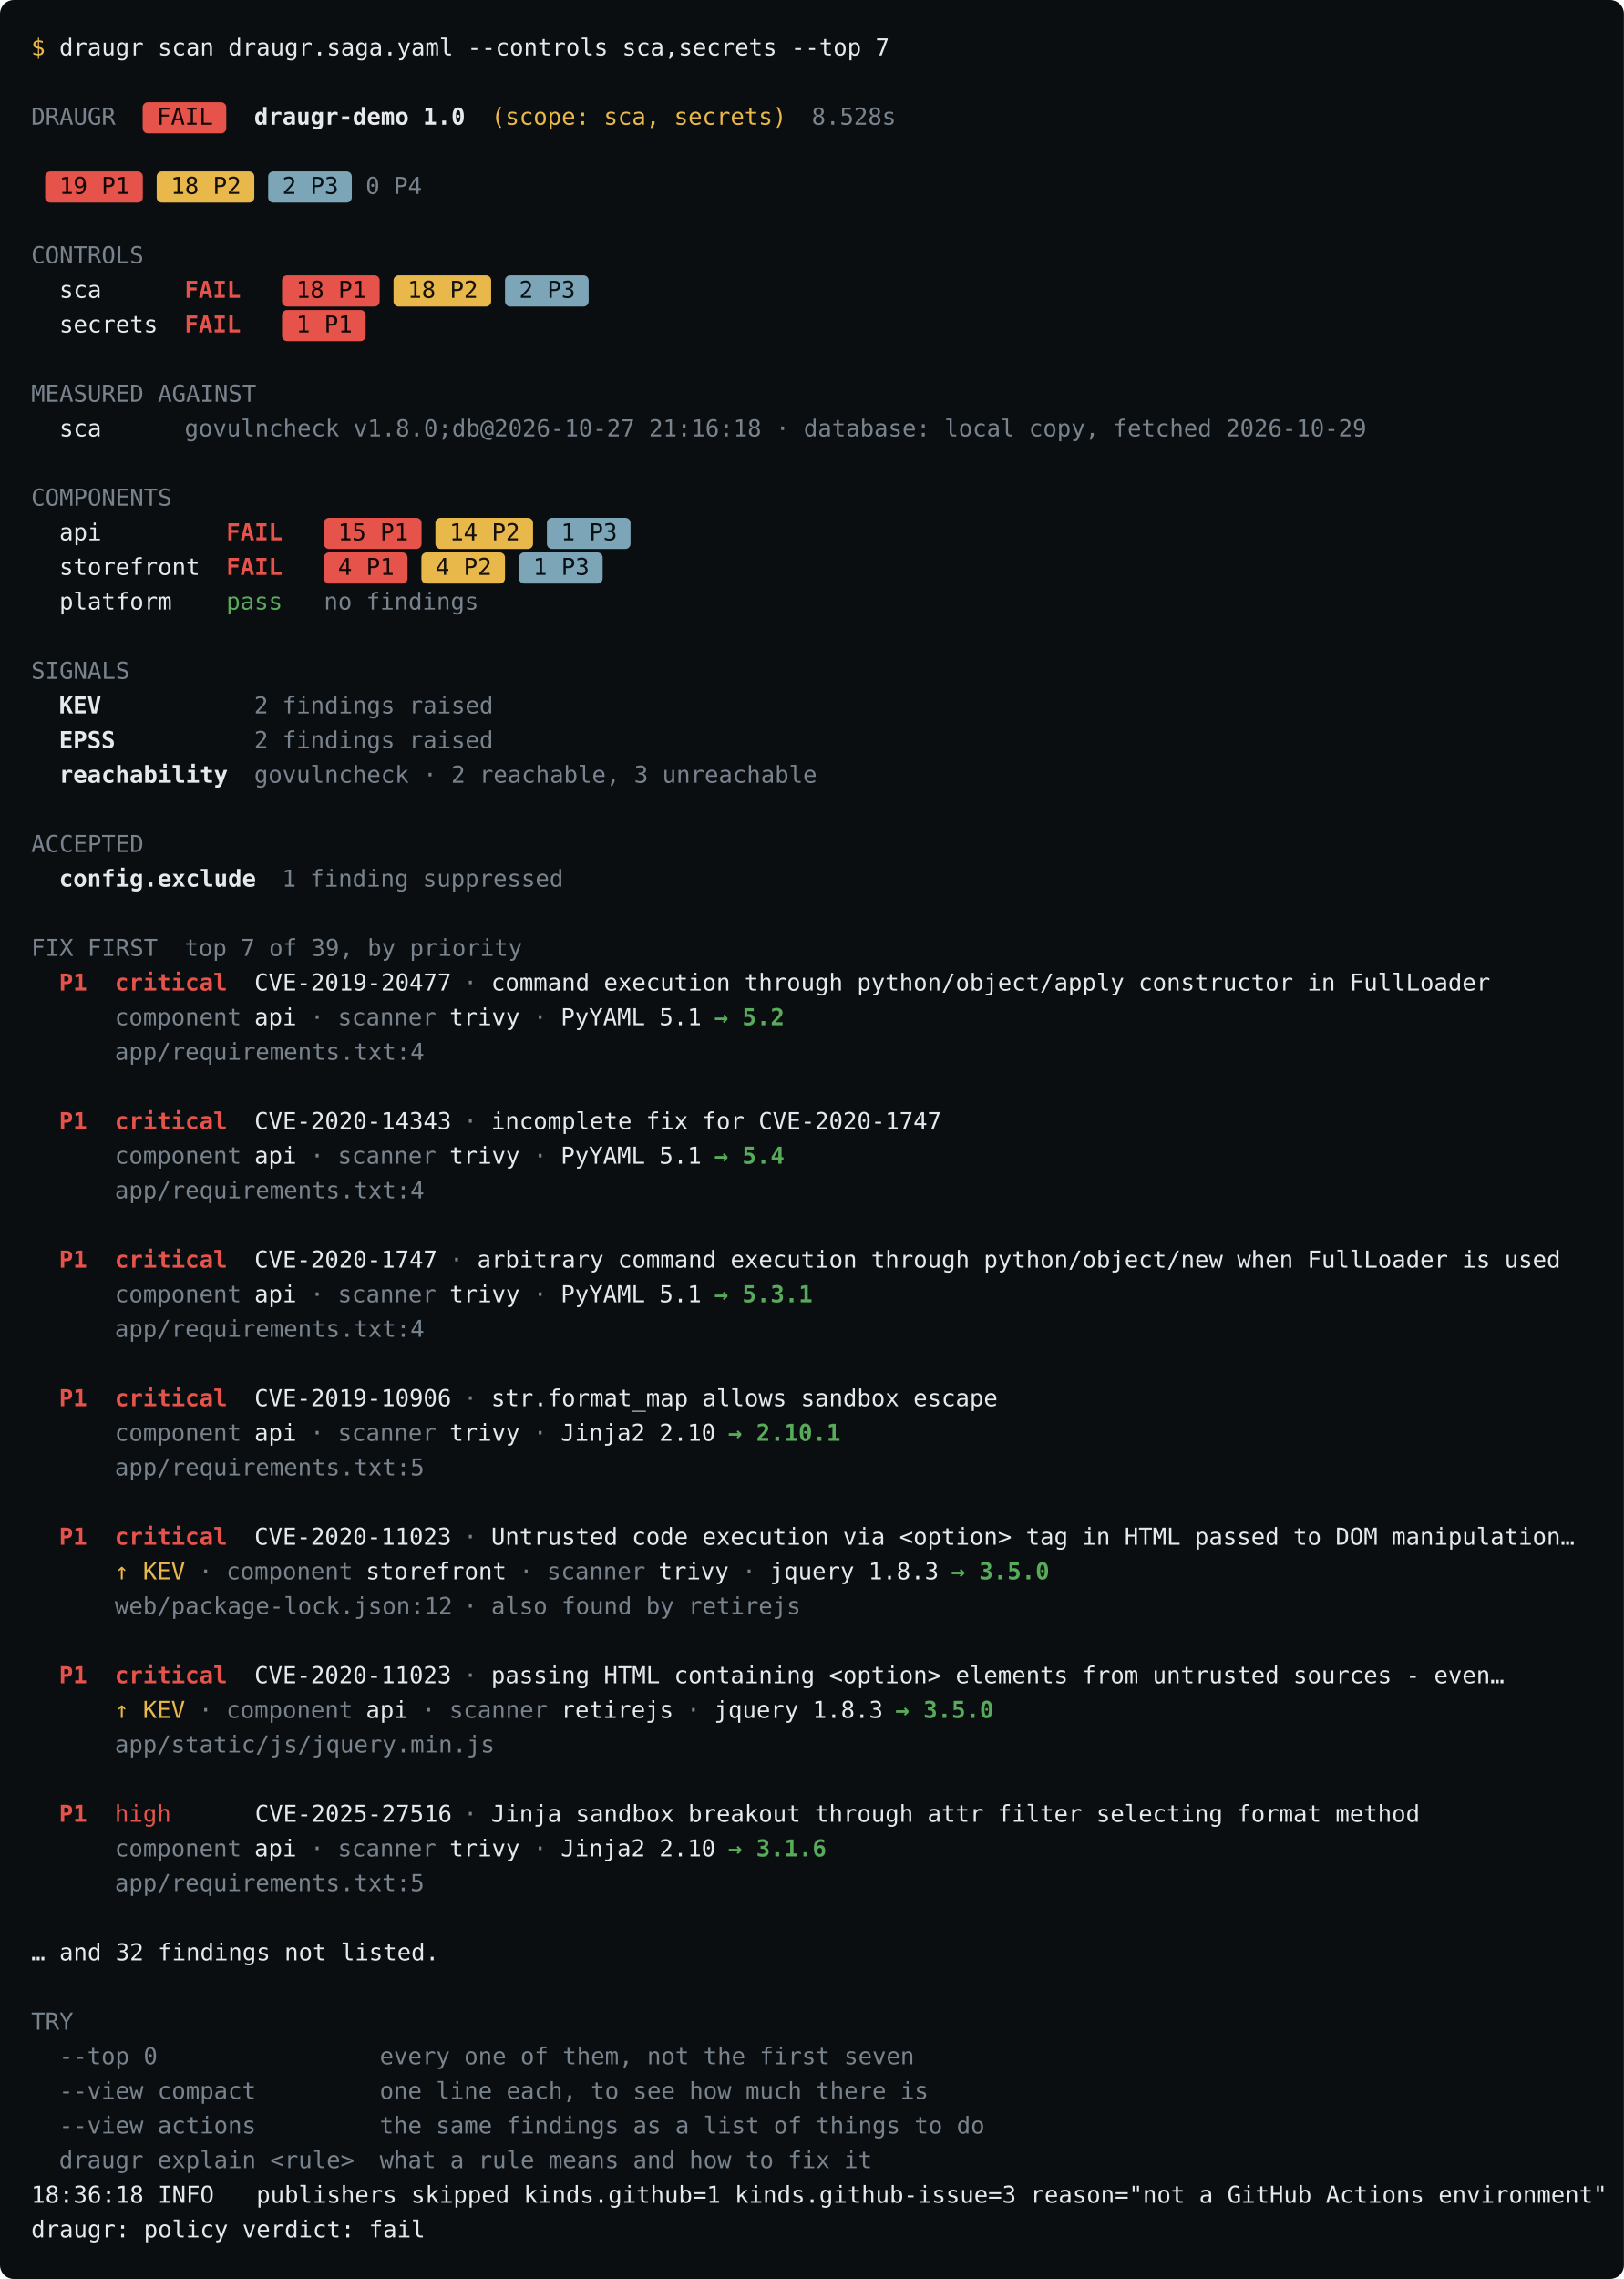
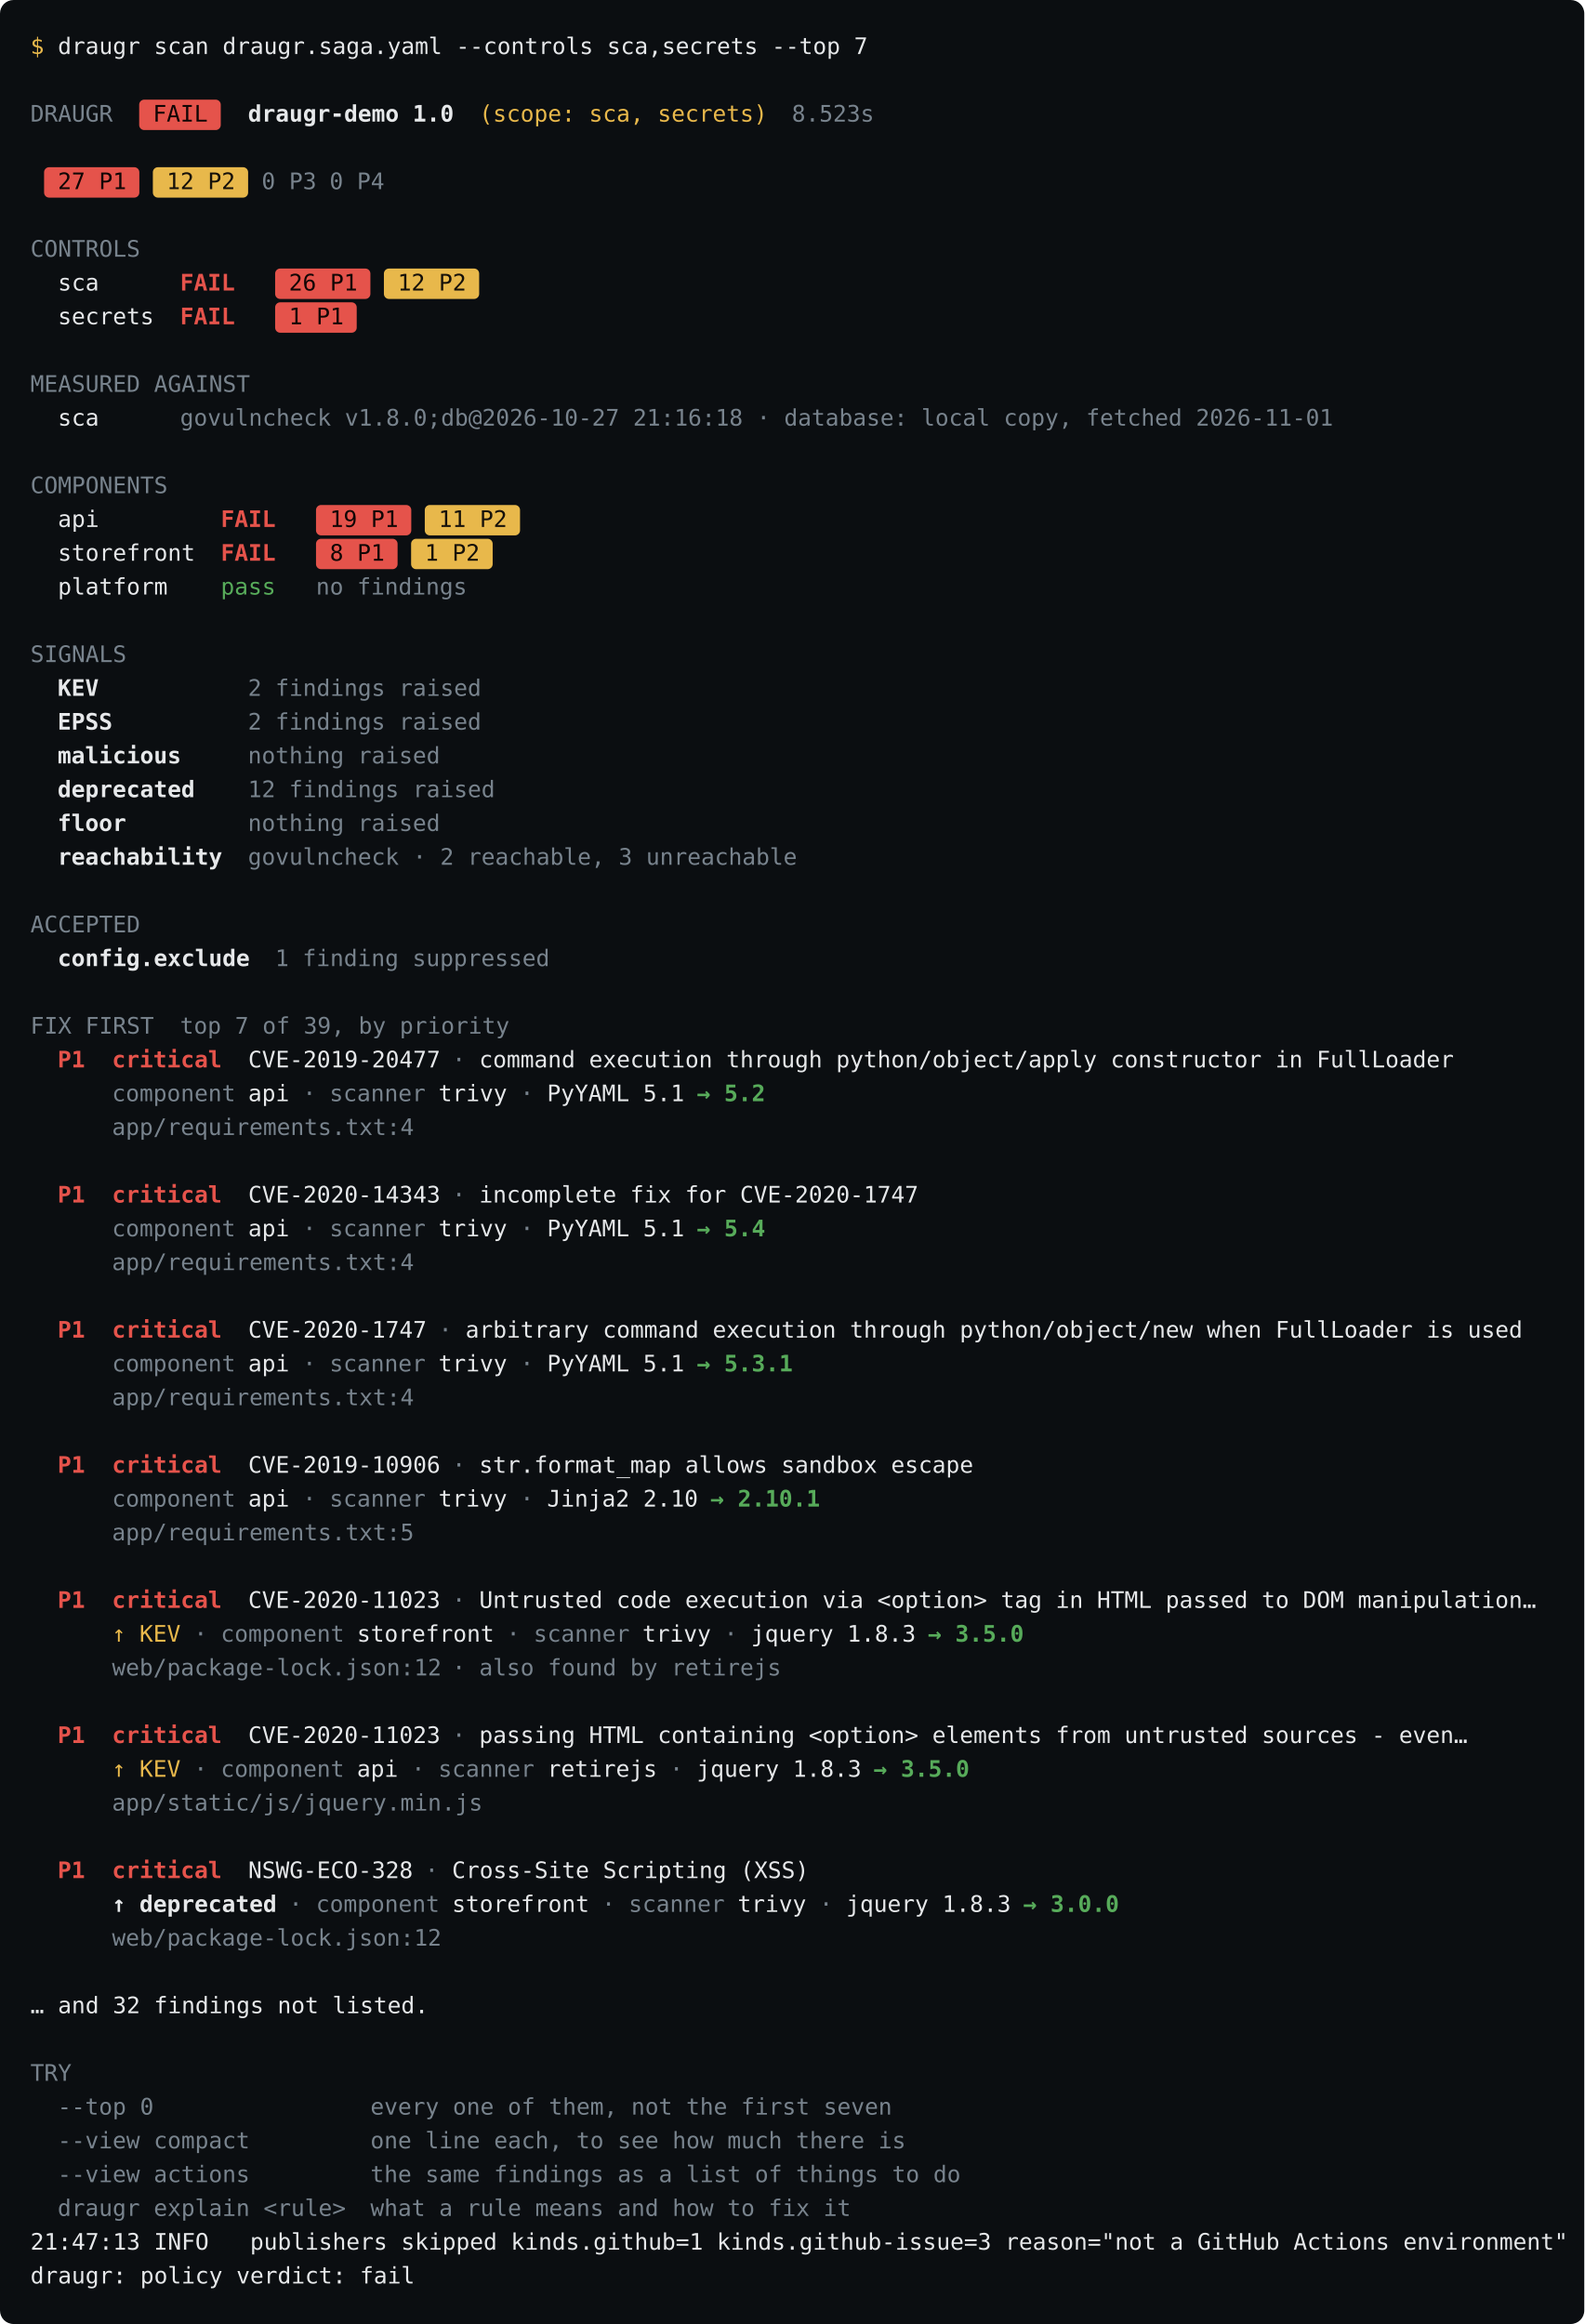
- <svg xmlns="http://www.w3.org/2000/svg" width="938" height="1316" viewBox="0 0 938 1316" font-family="&quot;JetBrains Mono&quot;,&quot;SFMono-Regular&quot;,ui-monospace,&quot;Menlo&quot;,&quot;DejaVu Sans Mono&quot;,monospace" font-size="13.5">
+ <svg xmlns="http://www.w3.org/2000/svg" width="938" height="1376" viewBox="0 0 938 1376" font-family="&quot;JetBrains Mono&quot;,&quot;SFMono-Regular&quot;,ui-monospace,&quot;Menlo&quot;,&quot;DejaVu Sans Mono&quot;,monospace" font-size="13.5">
  <rect width="100%" height="100%" rx="8" fill="#0b0e11" />
  <text x="18.0" y="32.0" fill="rgb(232,184,75)" xml:space="preserve">$</text>
  <text x="26.1" y="32.0" fill="#e6e8ea" xml:space="preserve"> draugr scan draugr.saga.yaml --controls sca,secrets --top 7</text>
  <text x="18.0" y="72.0" fill="rgb(120,131,141)" xml:space="preserve">DRAUGR</text>
  <rect x="82.4" y="59.0" width="48.3" height="18.0" rx="3" fill="rgb(229,83,75)" />
  <text x="82.4" y="72.0" fill="rgb(18,6,5)" xml:space="preserve"> FAIL </text>
  <text x="146.8" y="72.0" fill="#e6e8ea" font-weight="600" xml:space="preserve">draugr-demo 1.0</text>
  <text x="283.7" y="72.0" fill="rgb(232,184,75)" xml:space="preserve">(scope: sca, secrets)</text>
-   <text x="468.8" y="72.0" fill="rgb(120,131,141)" xml:space="preserve">8.528s</text>
+   <text x="468.8" y="72.0" fill="rgb(120,131,141)" xml:space="preserve">8.523s</text>
  <rect x="26.1" y="99.0" width="56.4" height="18.0" rx="3" fill="rgb(229,83,75)" />
-   <text x="26.1" y="112.0" fill="rgb(18,6,5)" xml:space="preserve"> 19 P1 </text>
+   <text x="26.1" y="112.0" fill="rgb(18,6,5)" xml:space="preserve"> 27 P1 </text>
  <rect x="90.5" y="99.0" width="56.4" height="18.0" rx="3" fill="rgb(232,184,75)" />
-   <text x="90.5" y="112.0" fill="rgb(22,17,10)" xml:space="preserve"> 18 P2 </text>
-   <rect x="154.9" y="99.0" width="48.3" height="18.0" rx="3" fill="rgb(124,166,184)" />
-   <text x="154.9" y="112.0" fill="rgb(10,17,22)" xml:space="preserve"> 2 P3 </text>
-   <text x="211.2" y="112.0" fill="rgb(120,131,141)" xml:space="preserve">0 P4</text>
+   <text x="90.5" y="112.0" fill="rgb(22,17,10)" xml:space="preserve"> 12 P2 </text>
+   <text x="154.9" y="112.0" fill="rgb(120,131,141)" xml:space="preserve">0 P3</text>
+   <text x="195.1" y="112.0" fill="rgb(120,131,141)" xml:space="preserve">0 P4</text>
  <text x="18.0" y="152.0" fill="rgb(120,131,141)" xml:space="preserve">CONTROLS</text>
  <text x="18.0" y="172.0" fill="#e6e8ea" xml:space="preserve">  sca      </text>
  <text x="106.6" y="172.0" fill="rgb(229,83,75)" font-weight="600" xml:space="preserve">FAIL </text>
  <rect x="162.9" y="159.0" width="56.4" height="18.0" rx="3" fill="rgb(229,83,75)" />
-   <text x="162.9" y="172.0" fill="rgb(18,6,5)" xml:space="preserve"> 18 P1 </text>
+   <text x="162.9" y="172.0" fill="rgb(18,6,5)" xml:space="preserve"> 26 P1 </text>
  <rect x="227.3" y="159.0" width="56.4" height="18.0" rx="3" fill="rgb(232,184,75)" />
-   <text x="227.3" y="172.0" fill="rgb(22,17,10)" xml:space="preserve"> 18 P2 </text>
-   <rect x="291.7" y="159.0" width="48.3" height="18.0" rx="3" fill="rgb(124,166,184)" />
-   <text x="291.7" y="172.0" fill="rgb(10,17,22)" xml:space="preserve"> 2 P3 </text>
+   <text x="227.3" y="172.0" fill="rgb(22,17,10)" xml:space="preserve"> 12 P2 </text>
  <text x="18.0" y="192.0" fill="#e6e8ea" xml:space="preserve">  secrets  </text>
  <text x="106.6" y="192.0" fill="rgb(229,83,75)" font-weight="600" xml:space="preserve">FAIL </text>
  <rect x="162.9" y="179.0" width="48.3" height="18.0" rx="3" fill="rgb(229,83,75)" />
  <text x="162.9" y="192.0" fill="rgb(18,6,5)" xml:space="preserve"> 1 P1 </text>
  <text x="18.0" y="232.0" fill="rgb(120,131,141)" xml:space="preserve">MEASURED AGAINST</text>
  <text x="18.0" y="252.0" fill="#e6e8ea" xml:space="preserve">  sca      </text>
-   <text x="106.6" y="252.0" fill="rgb(120,131,141)" xml:space="preserve">govulncheck v1.8.0;db@2026-10-27 21:16:18 · database: local copy, fetched 2026-10-29</text>
+   <text x="106.6" y="252.0" fill="rgb(120,131,141)" xml:space="preserve">govulncheck v1.8.0;db@2026-10-27 21:16:18 · database: local copy, fetched 2026-11-01</text>
  <text x="18.0" y="292.0" fill="rgb(120,131,141)" xml:space="preserve">COMPONENTS</text>
  <text x="18.0" y="312.0" fill="#e6e8ea" xml:space="preserve">  api         </text>
  <text x="130.7" y="312.0" fill="rgb(229,83,75)" font-weight="600" xml:space="preserve">FAIL </text>
  <rect x="187.1" y="299.0" width="56.4" height="18.0" rx="3" fill="rgb(229,83,75)" />
-   <text x="187.1" y="312.0" fill="rgb(18,6,5)" xml:space="preserve"> 15 P1 </text>
+   <text x="187.1" y="312.0" fill="rgb(18,6,5)" xml:space="preserve"> 19 P1 </text>
  <rect x="251.5" y="299.0" width="56.4" height="18.0" rx="3" fill="rgb(232,184,75)" />
-   <text x="251.5" y="312.0" fill="rgb(22,17,10)" xml:space="preserve"> 14 P2 </text>
-   <rect x="315.9" y="299.0" width="48.3" height="18.0" rx="3" fill="rgb(124,166,184)" />
-   <text x="315.9" y="312.0" fill="rgb(10,17,22)" xml:space="preserve"> 1 P3 </text>
+   <text x="251.5" y="312.0" fill="rgb(22,17,10)" xml:space="preserve"> 11 P2 </text>
  <text x="18.0" y="332.0" fill="#e6e8ea" xml:space="preserve">  storefront  </text>
  <text x="130.7" y="332.0" fill="rgb(229,83,75)" font-weight="600" xml:space="preserve">FAIL </text>
  <rect x="187.1" y="319.0" width="48.3" height="18.0" rx="3" fill="rgb(229,83,75)" />
-   <text x="187.1" y="332.0" fill="rgb(18,6,5)" xml:space="preserve"> 4 P1 </text>
+   <text x="187.1" y="332.0" fill="rgb(18,6,5)" xml:space="preserve"> 8 P1 </text>
  <rect x="243.4" y="319.0" width="48.3" height="18.0" rx="3" fill="rgb(232,184,75)" />
-   <text x="243.4" y="332.0" fill="rgb(22,17,10)" xml:space="preserve"> 4 P2 </text>
-   <rect x="299.8" y="319.0" width="48.3" height="18.0" rx="3" fill="rgb(124,166,184)" />
-   <text x="299.8" y="332.0" fill="rgb(10,17,22)" xml:space="preserve"> 1 P3 </text>
+   <text x="243.4" y="332.0" fill="rgb(22,17,10)" xml:space="preserve"> 1 P2 </text>
  <text x="18.0" y="352.0" fill="#e6e8ea" xml:space="preserve">  platform    </text>
  <text x="130.7" y="352.0" fill="rgb(87,171,90)" xml:space="preserve">pass </text>
  <text x="187.1" y="352.0" fill="rgb(120,131,141)" xml:space="preserve">no findings</text>
  <text x="18.0" y="392.0" fill="rgb(120,131,141)" xml:space="preserve">SIGNALS</text>
  <text x="34.1" y="412.0" fill="#e6e8ea" font-weight="600" xml:space="preserve">KEV</text>
  <text x="146.8" y="412.0" fill="rgb(120,131,141)" xml:space="preserve">2 findings raised</text>
  <text x="34.1" y="432.0" fill="#e6e8ea" font-weight="600" xml:space="preserve">EPSS</text>
  <text x="146.8" y="432.0" fill="rgb(120,131,141)" xml:space="preserve">2 findings raised</text>
-   <text x="34.1" y="452.0" fill="#e6e8ea" font-weight="600" xml:space="preserve">reachability</text>
-   <text x="146.8" y="452.0" fill="rgb(120,131,141)" xml:space="preserve">govulncheck · 2 reachable, 3 unreachable</text>
-   <text x="18.0" y="492.0" fill="rgb(120,131,141)" xml:space="preserve">ACCEPTED</text>
-   <text x="34.1" y="512.0" fill="#e6e8ea" font-weight="600" xml:space="preserve">config.exclude</text>
-   <text x="162.9" y="512.0" fill="rgb(120,131,141)" xml:space="preserve">1 finding suppressed</text>
-   <text x="18.0" y="552.0" fill="rgb(120,131,141)" xml:space="preserve">FIX FIRST</text>
-   <text x="106.6" y="552.0" fill="rgb(120,131,141)" xml:space="preserve">top 7 of 39, by priority</text>
-   <text x="34.1" y="572.0" fill="rgb(229,83,75)" font-weight="600" xml:space="preserve">P1</text>
-   <text x="66.3" y="572.0" fill="rgb(229,83,75)" font-weight="600" xml:space="preserve">critical</text>
-   <text x="130.7" y="572.0" fill="#e6e8ea" xml:space="preserve">  CVE-2019-20477</text>
-   <text x="259.5" y="572.0" fill="rgb(120,131,141)" xml:space="preserve"> · </text>
-   <text x="283.7" y="572.0" fill="#e6e8ea" xml:space="preserve">command execution through python/object/apply constructor in FullLoader</text>
-   <text x="66.3" y="592.0" fill="rgb(120,131,141)" xml:space="preserve">component</text>
-   <text x="138.8" y="592.0" fill="#e6e8ea" xml:space="preserve"> api</text>
-   <text x="171.0" y="592.0" fill="rgb(120,131,141)" xml:space="preserve"> · </text>
-   <text x="195.1" y="592.0" fill="rgb(120,131,141)" xml:space="preserve">scanner</text>
-   <text x="251.5" y="592.0" fill="#e6e8ea" xml:space="preserve"> trivy</text>
-   <text x="299.8" y="592.0" fill="rgb(120,131,141)" xml:space="preserve"> · </text>
-   <text x="323.9" y="592.0" fill="#e6e8ea" xml:space="preserve">PyYAML 5.1 </text>
-   <text x="412.5" y="592.0" fill="rgb(87,171,90)" font-weight="600" xml:space="preserve">→ 5.2</text>
-   <text x="66.3" y="612.0" fill="rgb(120,131,141)" xml:space="preserve">app/requirements.txt:4</text>
-   <text x="34.1" y="652.0" fill="rgb(229,83,75)" font-weight="600" xml:space="preserve">P1</text>
-   <text x="66.3" y="652.0" fill="rgb(229,83,75)" font-weight="600" xml:space="preserve">critical</text>
-   <text x="130.7" y="652.0" fill="#e6e8ea" xml:space="preserve">  CVE-2020-14343</text>
-   <text x="259.5" y="652.0" fill="rgb(120,131,141)" xml:space="preserve"> · </text>
-   <text x="283.7" y="652.0" fill="#e6e8ea" xml:space="preserve">incomplete fix for CVE-2020-1747</text>
-   <text x="66.3" y="672.0" fill="rgb(120,131,141)" xml:space="preserve">component</text>
-   <text x="138.8" y="672.0" fill="#e6e8ea" xml:space="preserve"> api</text>
-   <text x="171.0" y="672.0" fill="rgb(120,131,141)" xml:space="preserve"> · </text>
-   <text x="195.1" y="672.0" fill="rgb(120,131,141)" xml:space="preserve">scanner</text>
-   <text x="251.5" y="672.0" fill="#e6e8ea" xml:space="preserve"> trivy</text>
-   <text x="299.8" y="672.0" fill="rgb(120,131,141)" xml:space="preserve"> · </text>
-   <text x="323.9" y="672.0" fill="#e6e8ea" xml:space="preserve">PyYAML 5.1 </text>
-   <text x="412.5" y="672.0" fill="rgb(87,171,90)" font-weight="600" xml:space="preserve">→ 5.4</text>
-   <text x="66.3" y="692.0" fill="rgb(120,131,141)" xml:space="preserve">app/requirements.txt:4</text>
-   <text x="34.1" y="732.0" fill="rgb(229,83,75)" font-weight="600" xml:space="preserve">P1</text>
-   <text x="66.3" y="732.0" fill="rgb(229,83,75)" font-weight="600" xml:space="preserve">critical</text>
-   <text x="130.7" y="732.0" fill="#e6e8ea" xml:space="preserve">  CVE-2020-1747</text>
-   <text x="251.5" y="732.0" fill="rgb(120,131,141)" xml:space="preserve"> · </text>
-   <text x="275.6" y="732.0" fill="#e6e8ea" xml:space="preserve">arbitrary command execution through python/object/new when FullLoader is used</text>
-   <text x="66.3" y="752.0" fill="rgb(120,131,141)" xml:space="preserve">component</text>
-   <text x="138.8" y="752.0" fill="#e6e8ea" xml:space="preserve"> api</text>
-   <text x="171.0" y="752.0" fill="rgb(120,131,141)" xml:space="preserve"> · </text>
-   <text x="195.1" y="752.0" fill="rgb(120,131,141)" xml:space="preserve">scanner</text>
-   <text x="251.5" y="752.0" fill="#e6e8ea" xml:space="preserve"> trivy</text>
-   <text x="299.8" y="752.0" fill="rgb(120,131,141)" xml:space="preserve"> · </text>
-   <text x="323.9" y="752.0" fill="#e6e8ea" xml:space="preserve">PyYAML 5.1 </text>
-   <text x="412.5" y="752.0" fill="rgb(87,171,90)" font-weight="600" xml:space="preserve">→ 5.3.1</text>
-   <text x="66.3" y="772.0" fill="rgb(120,131,141)" xml:space="preserve">app/requirements.txt:4</text>
-   <text x="34.1" y="812.0" fill="rgb(229,83,75)" font-weight="600" xml:space="preserve">P1</text>
-   <text x="66.3" y="812.0" fill="rgb(229,83,75)" font-weight="600" xml:space="preserve">critical</text>
-   <text x="130.7" y="812.0" fill="#e6e8ea" xml:space="preserve">  CVE-2019-10906</text>
-   <text x="259.5" y="812.0" fill="rgb(120,131,141)" xml:space="preserve"> · </text>
-   <text x="283.7" y="812.0" fill="#e6e8ea" xml:space="preserve">str.format_map allows sandbox escape</text>
-   <text x="66.3" y="832.0" fill="rgb(120,131,141)" xml:space="preserve">component</text>
-   <text x="138.8" y="832.0" fill="#e6e8ea" xml:space="preserve"> api</text>
-   <text x="171.0" y="832.0" fill="rgb(120,131,141)" xml:space="preserve"> · </text>
-   <text x="195.1" y="832.0" fill="rgb(120,131,141)" xml:space="preserve">scanner</text>
-   <text x="251.5" y="832.0" fill="#e6e8ea" xml:space="preserve"> trivy</text>
-   <text x="299.8" y="832.0" fill="rgb(120,131,141)" xml:space="preserve"> · </text>
-   <text x="323.9" y="832.0" fill="#e6e8ea" xml:space="preserve">Jinja2 2.10 </text>
-   <text x="420.5" y="832.0" fill="rgb(87,171,90)" font-weight="600" xml:space="preserve">→ 2.10.1</text>
-   <text x="66.3" y="852.0" fill="rgb(120,131,141)" xml:space="preserve">app/requirements.txt:5</text>
-   <text x="34.1" y="892.0" fill="rgb(229,83,75)" font-weight="600" xml:space="preserve">P1</text>
-   <text x="66.3" y="892.0" fill="rgb(229,83,75)" font-weight="600" xml:space="preserve">critical</text>
-   <text x="130.7" y="892.0" fill="#e6e8ea" xml:space="preserve">  CVE-2020-11023</text>
-   <text x="259.5" y="892.0" fill="rgb(120,131,141)" xml:space="preserve"> · </text>
-   <text x="283.7" y="892.0" fill="#e6e8ea" xml:space="preserve">Untrusted code execution via &lt;option&gt; tag in HTML passed to DOM manipulation…</text>
-   <text x="66.3" y="912.0" fill="rgb(232,184,75)" xml:space="preserve">↑ KEV</text>
-   <text x="106.6" y="912.0" fill="rgb(120,131,141)" xml:space="preserve"> · </text>
-   <text x="130.7" y="912.0" fill="rgb(120,131,141)" xml:space="preserve">component</text>
-   <text x="203.2" y="912.0" fill="#e6e8ea" xml:space="preserve"> storefront</text>
-   <text x="291.7" y="912.0" fill="rgb(120,131,141)" xml:space="preserve"> · </text>
-   <text x="315.9" y="912.0" fill="rgb(120,131,141)" xml:space="preserve">scanner</text>
-   <text x="372.2" y="912.0" fill="#e6e8ea" xml:space="preserve"> trivy</text>
-   <text x="420.5" y="912.0" fill="rgb(120,131,141)" xml:space="preserve"> · </text>
-   <text x="444.7" y="912.0" fill="#e6e8ea" xml:space="preserve">jquery 1.8.3 </text>
-   <text x="549.3" y="912.0" fill="rgb(87,171,90)" font-weight="600" xml:space="preserve">→ 3.5.0</text>
-   <text x="66.3" y="932.0" fill="rgb(120,131,141)" xml:space="preserve">web/package-lock.json:12</text>
-   <text x="259.5" y="932.0" fill="rgb(120,131,141)" xml:space="preserve"> · </text>
-   <text x="283.7" y="932.0" fill="rgb(120,131,141)" xml:space="preserve">also found by retirejs</text>
-   <text x="34.1" y="972.0" fill="rgb(229,83,75)" font-weight="600" xml:space="preserve">P1</text>
-   <text x="66.3" y="972.0" fill="rgb(229,83,75)" font-weight="600" xml:space="preserve">critical</text>
-   <text x="130.7" y="972.0" fill="#e6e8ea" xml:space="preserve">  CVE-2020-11023</text>
-   <text x="259.5" y="972.0" fill="rgb(120,131,141)" xml:space="preserve"> · </text>
-   <text x="283.7" y="972.0" fill="#e6e8ea" xml:space="preserve">passing HTML containing &lt;option&gt; elements from untrusted sources - even…</text>
-   <text x="66.3" y="992.0" fill="rgb(232,184,75)" xml:space="preserve">↑ KEV</text>
-   <text x="106.6" y="992.0" fill="rgb(120,131,141)" xml:space="preserve"> · </text>
-   <text x="130.7" y="992.0" fill="rgb(120,131,141)" xml:space="preserve">component</text>
-   <text x="203.2" y="992.0" fill="#e6e8ea" xml:space="preserve"> api</text>
-   <text x="235.4" y="992.0" fill="rgb(120,131,141)" xml:space="preserve"> · </text>
-   <text x="259.5" y="992.0" fill="rgb(120,131,141)" xml:space="preserve">scanner</text>
-   <text x="315.9" y="992.0" fill="#e6e8ea" xml:space="preserve"> retirejs</text>
-   <text x="388.3" y="992.0" fill="rgb(120,131,141)" xml:space="preserve"> · </text>
-   <text x="412.5" y="992.0" fill="#e6e8ea" xml:space="preserve">jquery 1.8.3 </text>
-   <text x="517.1" y="992.0" fill="rgb(87,171,90)" font-weight="600" xml:space="preserve">→ 3.5.0</text>
-   <text x="66.3" y="1012.0" fill="rgb(120,131,141)" xml:space="preserve">app/static/js/jquery.min.js</text>
-   <text x="34.1" y="1052.0" fill="rgb(229,83,75)" font-weight="600" xml:space="preserve">P1</text>
-   <text x="66.3" y="1052.0" fill="rgb(229,83,75)" xml:space="preserve">high</text>
-   <text x="98.5" y="1052.0" fill="#e6e8ea" xml:space="preserve">      CVE-2025-27516</text>
-   <text x="259.5" y="1052.0" fill="rgb(120,131,141)" xml:space="preserve"> · </text>
-   <text x="283.7" y="1052.0" fill="#e6e8ea" xml:space="preserve">Jinja sandbox breakout through attr filter selecting format method</text>
-   <text x="66.3" y="1072.0" fill="rgb(120,131,141)" xml:space="preserve">component</text>
-   <text x="138.8" y="1072.0" fill="#e6e8ea" xml:space="preserve"> api</text>
-   <text x="171.0" y="1072.0" fill="rgb(120,131,141)" xml:space="preserve"> · </text>
-   <text x="195.1" y="1072.0" fill="rgb(120,131,141)" xml:space="preserve">scanner</text>
-   <text x="251.5" y="1072.0" fill="#e6e8ea" xml:space="preserve"> trivy</text>
-   <text x="299.8" y="1072.0" fill="rgb(120,131,141)" xml:space="preserve"> · </text>
-   <text x="323.9" y="1072.0" fill="#e6e8ea" xml:space="preserve">Jinja2 2.10 </text>
-   <text x="420.5" y="1072.0" fill="rgb(87,171,90)" font-weight="600" xml:space="preserve">→ 3.1.6</text>
-   <text x="66.3" y="1092.0" fill="rgb(120,131,141)" xml:space="preserve">app/requirements.txt:5</text>
-   <text x="18.0" y="1132.0" fill="#e6e8ea" xml:space="preserve">… and 32 findings not listed.</text>
-   <text x="18.0" y="1172.0" fill="rgb(120,131,141)" xml:space="preserve">TRY</text>
-   <text x="34.1" y="1192.0" fill="rgb(120,131,141)" xml:space="preserve">--top 0</text>
-   <text x="219.3" y="1192.0" fill="rgb(120,131,141)" xml:space="preserve">every one of them, not the first seven</text>
-   <text x="34.1" y="1212.0" fill="rgb(120,131,141)" xml:space="preserve">--view compact</text>
-   <text x="219.3" y="1212.0" fill="rgb(120,131,141)" xml:space="preserve">one line each, to see how much there is</text>
-   <text x="34.1" y="1232.0" fill="rgb(120,131,141)" xml:space="preserve">--view actions</text>
-   <text x="219.3" y="1232.0" fill="rgb(120,131,141)" xml:space="preserve">the same findings as a list of things to do</text>
-   <text x="34.1" y="1252.0" fill="rgb(120,131,141)" xml:space="preserve">draugr explain &lt;rule&gt;</text>
-   <text x="219.3" y="1252.0" fill="rgb(120,131,141)" xml:space="preserve">what a rule means and how to fix it</text>
-   <text x="18.0" y="1272.0" fill="#e6e8ea" xml:space="preserve">18:36:18 INFO   publishers skipped kinds.github=1 kinds.github-issue=3 reason="not a GitHub Actions environment"</text>
-   <text x="18.0" y="1292.0" fill="#e6e8ea" xml:space="preserve">draugr: policy verdict: fail</text>
+   <text x="34.1" y="452.0" fill="#e6e8ea" font-weight="600" xml:space="preserve">malicious</text>
+   <text x="146.8" y="452.0" fill="rgb(120,131,141)" xml:space="preserve">nothing raised</text>
+   <text x="34.1" y="472.0" fill="#e6e8ea" font-weight="600" xml:space="preserve">deprecated</text>
+   <text x="146.8" y="472.0" fill="rgb(120,131,141)" xml:space="preserve">12 findings raised</text>
+   <text x="34.1" y="492.0" fill="#e6e8ea" font-weight="600" xml:space="preserve">floor</text>
+   <text x="146.8" y="492.0" fill="rgb(120,131,141)" xml:space="preserve">nothing raised</text>
+   <text x="34.1" y="512.0" fill="#e6e8ea" font-weight="600" xml:space="preserve">reachability</text>
+   <text x="146.8" y="512.0" fill="rgb(120,131,141)" xml:space="preserve">govulncheck · 2 reachable, 3 unreachable</text>
+   <text x="18.0" y="552.0" fill="rgb(120,131,141)" xml:space="preserve">ACCEPTED</text>
+   <text x="34.1" y="572.0" fill="#e6e8ea" font-weight="600" xml:space="preserve">config.exclude</text>
+   <text x="162.9" y="572.0" fill="rgb(120,131,141)" xml:space="preserve">1 finding suppressed</text>
+   <text x="18.0" y="612.0" fill="rgb(120,131,141)" xml:space="preserve">FIX FIRST</text>
+   <text x="106.6" y="612.0" fill="rgb(120,131,141)" xml:space="preserve">top 7 of 39, by priority</text>
+   <text x="34.1" y="632.0" fill="rgb(229,83,75)" font-weight="600" xml:space="preserve">P1</text>
+   <text x="66.3" y="632.0" fill="rgb(229,83,75)" font-weight="600" xml:space="preserve">critical</text>
+   <text x="130.7" y="632.0" fill="#e6e8ea" xml:space="preserve">  CVE-2019-20477</text>
+   <text x="259.5" y="632.0" fill="rgb(120,131,141)" xml:space="preserve"> · </text>
+   <text x="283.7" y="632.0" fill="#e6e8ea" xml:space="preserve">command execution through python/object/apply constructor in FullLoader</text>
+   <text x="66.3" y="652.0" fill="rgb(120,131,141)" xml:space="preserve">component</text>
+   <text x="138.8" y="652.0" fill="#e6e8ea" xml:space="preserve"> api</text>
+   <text x="171.0" y="652.0" fill="rgb(120,131,141)" xml:space="preserve"> · </text>
+   <text x="195.1" y="652.0" fill="rgb(120,131,141)" xml:space="preserve">scanner</text>
+   <text x="251.5" y="652.0" fill="#e6e8ea" xml:space="preserve"> trivy</text>
+   <text x="299.8" y="652.0" fill="rgb(120,131,141)" xml:space="preserve"> · </text>
+   <text x="323.9" y="652.0" fill="#e6e8ea" xml:space="preserve">PyYAML 5.1 </text>
+   <text x="412.5" y="652.0" fill="rgb(87,171,90)" font-weight="600" xml:space="preserve">→ 5.2</text>
+   <text x="66.3" y="672.0" fill="rgb(120,131,141)" xml:space="preserve">app/requirements.txt:4</text>
+   <text x="34.1" y="712.0" fill="rgb(229,83,75)" font-weight="600" xml:space="preserve">P1</text>
+   <text x="66.3" y="712.0" fill="rgb(229,83,75)" font-weight="600" xml:space="preserve">critical</text>
+   <text x="130.7" y="712.0" fill="#e6e8ea" xml:space="preserve">  CVE-2020-14343</text>
+   <text x="259.5" y="712.0" fill="rgb(120,131,141)" xml:space="preserve"> · </text>
+   <text x="283.7" y="712.0" fill="#e6e8ea" xml:space="preserve">incomplete fix for CVE-2020-1747</text>
+   <text x="66.3" y="732.0" fill="rgb(120,131,141)" xml:space="preserve">component</text>
+   <text x="138.8" y="732.0" fill="#e6e8ea" xml:space="preserve"> api</text>
+   <text x="171.0" y="732.0" fill="rgb(120,131,141)" xml:space="preserve"> · </text>
+   <text x="195.1" y="732.0" fill="rgb(120,131,141)" xml:space="preserve">scanner</text>
+   <text x="251.5" y="732.0" fill="#e6e8ea" xml:space="preserve"> trivy</text>
+   <text x="299.8" y="732.0" fill="rgb(120,131,141)" xml:space="preserve"> · </text>
+   <text x="323.9" y="732.0" fill="#e6e8ea" xml:space="preserve">PyYAML 5.1 </text>
+   <text x="412.5" y="732.0" fill="rgb(87,171,90)" font-weight="600" xml:space="preserve">→ 5.4</text>
+   <text x="66.3" y="752.0" fill="rgb(120,131,141)" xml:space="preserve">app/requirements.txt:4</text>
+   <text x="34.1" y="792.0" fill="rgb(229,83,75)" font-weight="600" xml:space="preserve">P1</text>
+   <text x="66.3" y="792.0" fill="rgb(229,83,75)" font-weight="600" xml:space="preserve">critical</text>
+   <text x="130.7" y="792.0" fill="#e6e8ea" xml:space="preserve">  CVE-2020-1747</text>
+   <text x="251.5" y="792.0" fill="rgb(120,131,141)" xml:space="preserve"> · </text>
+   <text x="275.6" y="792.0" fill="#e6e8ea" xml:space="preserve">arbitrary command execution through python/object/new when FullLoader is used</text>
+   <text x="66.3" y="812.0" fill="rgb(120,131,141)" xml:space="preserve">component</text>
+   <text x="138.8" y="812.0" fill="#e6e8ea" xml:space="preserve"> api</text>
+   <text x="171.0" y="812.0" fill="rgb(120,131,141)" xml:space="preserve"> · </text>
+   <text x="195.1" y="812.0" fill="rgb(120,131,141)" xml:space="preserve">scanner</text>
+   <text x="251.5" y="812.0" fill="#e6e8ea" xml:space="preserve"> trivy</text>
+   <text x="299.8" y="812.0" fill="rgb(120,131,141)" xml:space="preserve"> · </text>
+   <text x="323.9" y="812.0" fill="#e6e8ea" xml:space="preserve">PyYAML 5.1 </text>
+   <text x="412.5" y="812.0" fill="rgb(87,171,90)" font-weight="600" xml:space="preserve">→ 5.3.1</text>
+   <text x="66.3" y="832.0" fill="rgb(120,131,141)" xml:space="preserve">app/requirements.txt:4</text>
+   <text x="34.1" y="872.0" fill="rgb(229,83,75)" font-weight="600" xml:space="preserve">P1</text>
+   <text x="66.3" y="872.0" fill="rgb(229,83,75)" font-weight="600" xml:space="preserve">critical</text>
+   <text x="130.7" y="872.0" fill="#e6e8ea" xml:space="preserve">  CVE-2019-10906</text>
+   <text x="259.5" y="872.0" fill="rgb(120,131,141)" xml:space="preserve"> · </text>
+   <text x="283.7" y="872.0" fill="#e6e8ea" xml:space="preserve">str.format_map allows sandbox escape</text>
+   <text x="66.3" y="892.0" fill="rgb(120,131,141)" xml:space="preserve">component</text>
+   <text x="138.8" y="892.0" fill="#e6e8ea" xml:space="preserve"> api</text>
+   <text x="171.0" y="892.0" fill="rgb(120,131,141)" xml:space="preserve"> · </text>
+   <text x="195.1" y="892.0" fill="rgb(120,131,141)" xml:space="preserve">scanner</text>
+   <text x="251.5" y="892.0" fill="#e6e8ea" xml:space="preserve"> trivy</text>
+   <text x="299.8" y="892.0" fill="rgb(120,131,141)" xml:space="preserve"> · </text>
+   <text x="323.9" y="892.0" fill="#e6e8ea" xml:space="preserve">Jinja2 2.10 </text>
+   <text x="420.5" y="892.0" fill="rgb(87,171,90)" font-weight="600" xml:space="preserve">→ 2.10.1</text>
+   <text x="66.3" y="912.0" fill="rgb(120,131,141)" xml:space="preserve">app/requirements.txt:5</text>
+   <text x="34.1" y="952.0" fill="rgb(229,83,75)" font-weight="600" xml:space="preserve">P1</text>
+   <text x="66.3" y="952.0" fill="rgb(229,83,75)" font-weight="600" xml:space="preserve">critical</text>
+   <text x="130.7" y="952.0" fill="#e6e8ea" xml:space="preserve">  CVE-2020-11023</text>
+   <text x="259.5" y="952.0" fill="rgb(120,131,141)" xml:space="preserve"> · </text>
+   <text x="283.7" y="952.0" fill="#e6e8ea" xml:space="preserve">Untrusted code execution via &lt;option&gt; tag in HTML passed to DOM manipulation…</text>
+   <text x="66.3" y="972.0" fill="rgb(232,184,75)" xml:space="preserve">↑ KEV</text>
+   <text x="106.6" y="972.0" fill="rgb(120,131,141)" xml:space="preserve"> · </text>
+   <text x="130.7" y="972.0" fill="rgb(120,131,141)" xml:space="preserve">component</text>
+   <text x="203.2" y="972.0" fill="#e6e8ea" xml:space="preserve"> storefront</text>
+   <text x="291.7" y="972.0" fill="rgb(120,131,141)" xml:space="preserve"> · </text>
+   <text x="315.9" y="972.0" fill="rgb(120,131,141)" xml:space="preserve">scanner</text>
+   <text x="372.2" y="972.0" fill="#e6e8ea" xml:space="preserve"> trivy</text>
+   <text x="420.5" y="972.0" fill="rgb(120,131,141)" xml:space="preserve"> · </text>
+   <text x="444.7" y="972.0" fill="#e6e8ea" xml:space="preserve">jquery 1.8.3 </text>
+   <text x="549.3" y="972.0" fill="rgb(87,171,90)" font-weight="600" xml:space="preserve">→ 3.5.0</text>
+   <text x="66.3" y="992.0" fill="rgb(120,131,141)" xml:space="preserve">web/package-lock.json:12</text>
+   <text x="259.5" y="992.0" fill="rgb(120,131,141)" xml:space="preserve"> · </text>
+   <text x="283.7" y="992.0" fill="rgb(120,131,141)" xml:space="preserve">also found by retirejs</text>
+   <text x="34.1" y="1032.0" fill="rgb(229,83,75)" font-weight="600" xml:space="preserve">P1</text>
+   <text x="66.3" y="1032.0" fill="rgb(229,83,75)" font-weight="600" xml:space="preserve">critical</text>
+   <text x="130.7" y="1032.0" fill="#e6e8ea" xml:space="preserve">  CVE-2020-11023</text>
+   <text x="259.5" y="1032.0" fill="rgb(120,131,141)" xml:space="preserve"> · </text>
+   <text x="283.7" y="1032.0" fill="#e6e8ea" xml:space="preserve">passing HTML containing &lt;option&gt; elements from untrusted sources - even…</text>
+   <text x="66.3" y="1052.0" fill="rgb(232,184,75)" xml:space="preserve">↑ KEV</text>
+   <text x="106.6" y="1052.0" fill="rgb(120,131,141)" xml:space="preserve"> · </text>
+   <text x="130.7" y="1052.0" fill="rgb(120,131,141)" xml:space="preserve">component</text>
+   <text x="203.2" y="1052.0" fill="#e6e8ea" xml:space="preserve"> api</text>
+   <text x="235.4" y="1052.0" fill="rgb(120,131,141)" xml:space="preserve"> · </text>
+   <text x="259.5" y="1052.0" fill="rgb(120,131,141)" xml:space="preserve">scanner</text>
+   <text x="315.9" y="1052.0" fill="#e6e8ea" xml:space="preserve"> retirejs</text>
+   <text x="388.3" y="1052.0" fill="rgb(120,131,141)" xml:space="preserve"> · </text>
+   <text x="412.5" y="1052.0" fill="#e6e8ea" xml:space="preserve">jquery 1.8.3 </text>
+   <text x="517.1" y="1052.0" fill="rgb(87,171,90)" font-weight="600" xml:space="preserve">→ 3.5.0</text>
+   <text x="66.3" y="1072.0" fill="rgb(120,131,141)" xml:space="preserve">app/static/js/jquery.min.js</text>
+   <text x="34.1" y="1112.0" fill="rgb(229,83,75)" font-weight="600" xml:space="preserve">P1</text>
+   <text x="66.3" y="1112.0" fill="rgb(229,83,75)" font-weight="600" xml:space="preserve">critical</text>
+   <text x="130.7" y="1112.0" fill="#e6e8ea" xml:space="preserve">  NSWG-ECO-328</text>
+   <text x="243.4" y="1112.0" fill="rgb(120,131,141)" xml:space="preserve"> · </text>
+   <text x="267.6" y="1112.0" fill="#e6e8ea" xml:space="preserve">Cross-Site Scripting (XSS)</text>
+   <text x="66.3" y="1132.0" fill="#e6e8ea" font-weight="600" xml:space="preserve">↑ deprecated</text>
+   <text x="162.9" y="1132.0" fill="rgb(120,131,141)" xml:space="preserve"> · </text>
+   <text x="187.1" y="1132.0" fill="rgb(120,131,141)" xml:space="preserve">component</text>
+   <text x="259.5" y="1132.0" fill="#e6e8ea" xml:space="preserve"> storefront</text>
+   <text x="348.1" y="1132.0" fill="rgb(120,131,141)" xml:space="preserve"> · </text>
+   <text x="372.2" y="1132.0" fill="rgb(120,131,141)" xml:space="preserve">scanner</text>
+   <text x="428.6" y="1132.0" fill="#e6e8ea" xml:space="preserve"> trivy</text>
+   <text x="476.9" y="1132.0" fill="rgb(120,131,141)" xml:space="preserve"> · </text>
+   <text x="501.0" y="1132.0" fill="#e6e8ea" xml:space="preserve">jquery 1.8.3 </text>
+   <text x="605.7" y="1132.0" fill="rgb(87,171,90)" font-weight="600" xml:space="preserve">→ 3.0.0</text>
+   <text x="66.3" y="1152.0" fill="rgb(120,131,141)" xml:space="preserve">web/package-lock.json:12</text>
+   <text x="18.0" y="1192.0" fill="#e6e8ea" xml:space="preserve">… and 32 findings not listed.</text>
+   <text x="18.0" y="1232.0" fill="rgb(120,131,141)" xml:space="preserve">TRY</text>
+   <text x="34.1" y="1252.0" fill="rgb(120,131,141)" xml:space="preserve">--top 0</text>
+   <text x="219.3" y="1252.0" fill="rgb(120,131,141)" xml:space="preserve">every one of them, not the first seven</text>
+   <text x="34.1" y="1272.0" fill="rgb(120,131,141)" xml:space="preserve">--view compact</text>
+   <text x="219.3" y="1272.0" fill="rgb(120,131,141)" xml:space="preserve">one line each, to see how much there is</text>
+   <text x="34.1" y="1292.0" fill="rgb(120,131,141)" xml:space="preserve">--view actions</text>
+   <text x="219.3" y="1292.0" fill="rgb(120,131,141)" xml:space="preserve">the same findings as a list of things to do</text>
+   <text x="34.1" y="1312.0" fill="rgb(120,131,141)" xml:space="preserve">draugr explain &lt;rule&gt;</text>
+   <text x="219.3" y="1312.0" fill="rgb(120,131,141)" xml:space="preserve">what a rule means and how to fix it</text>
+   <text x="18.0" y="1332.0" fill="#e6e8ea" xml:space="preserve">21:47:13 INFO   publishers skipped kinds.github=1 kinds.github-issue=3 reason="not a GitHub Actions environment"</text>
+   <text x="18.0" y="1352.0" fill="#e6e8ea" xml:space="preserve">draugr: policy verdict: fail</text>
</svg>
